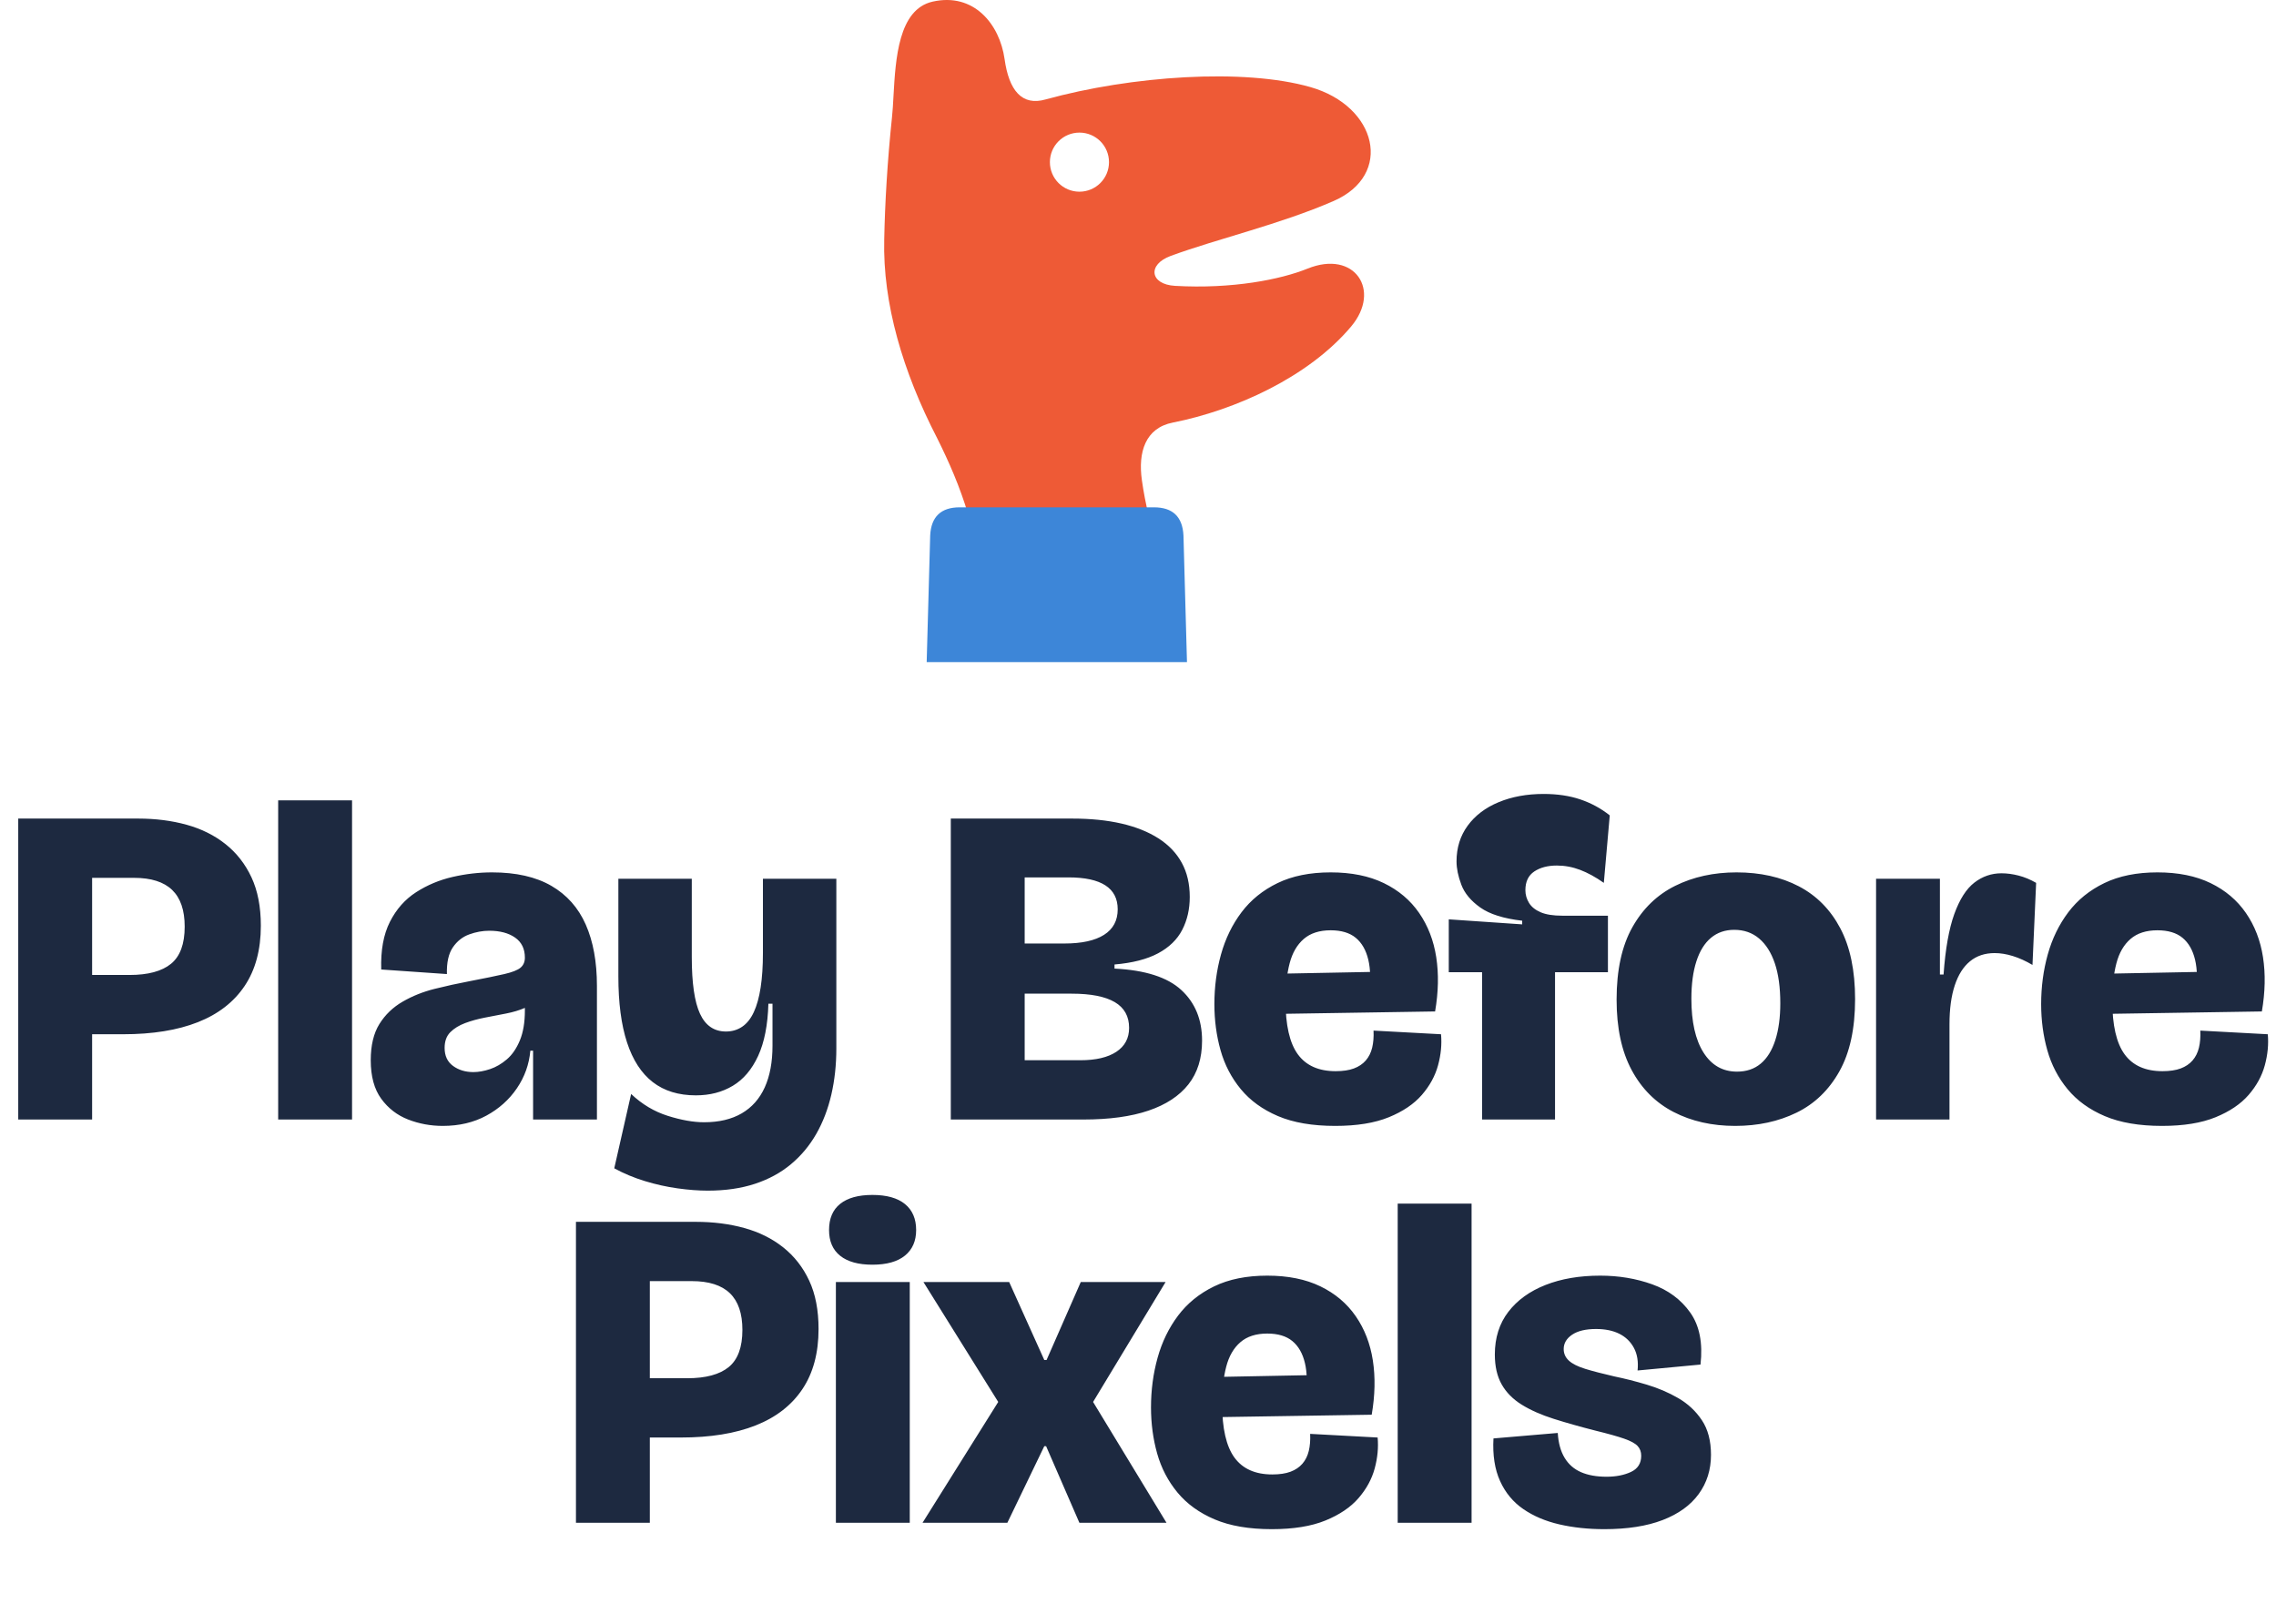
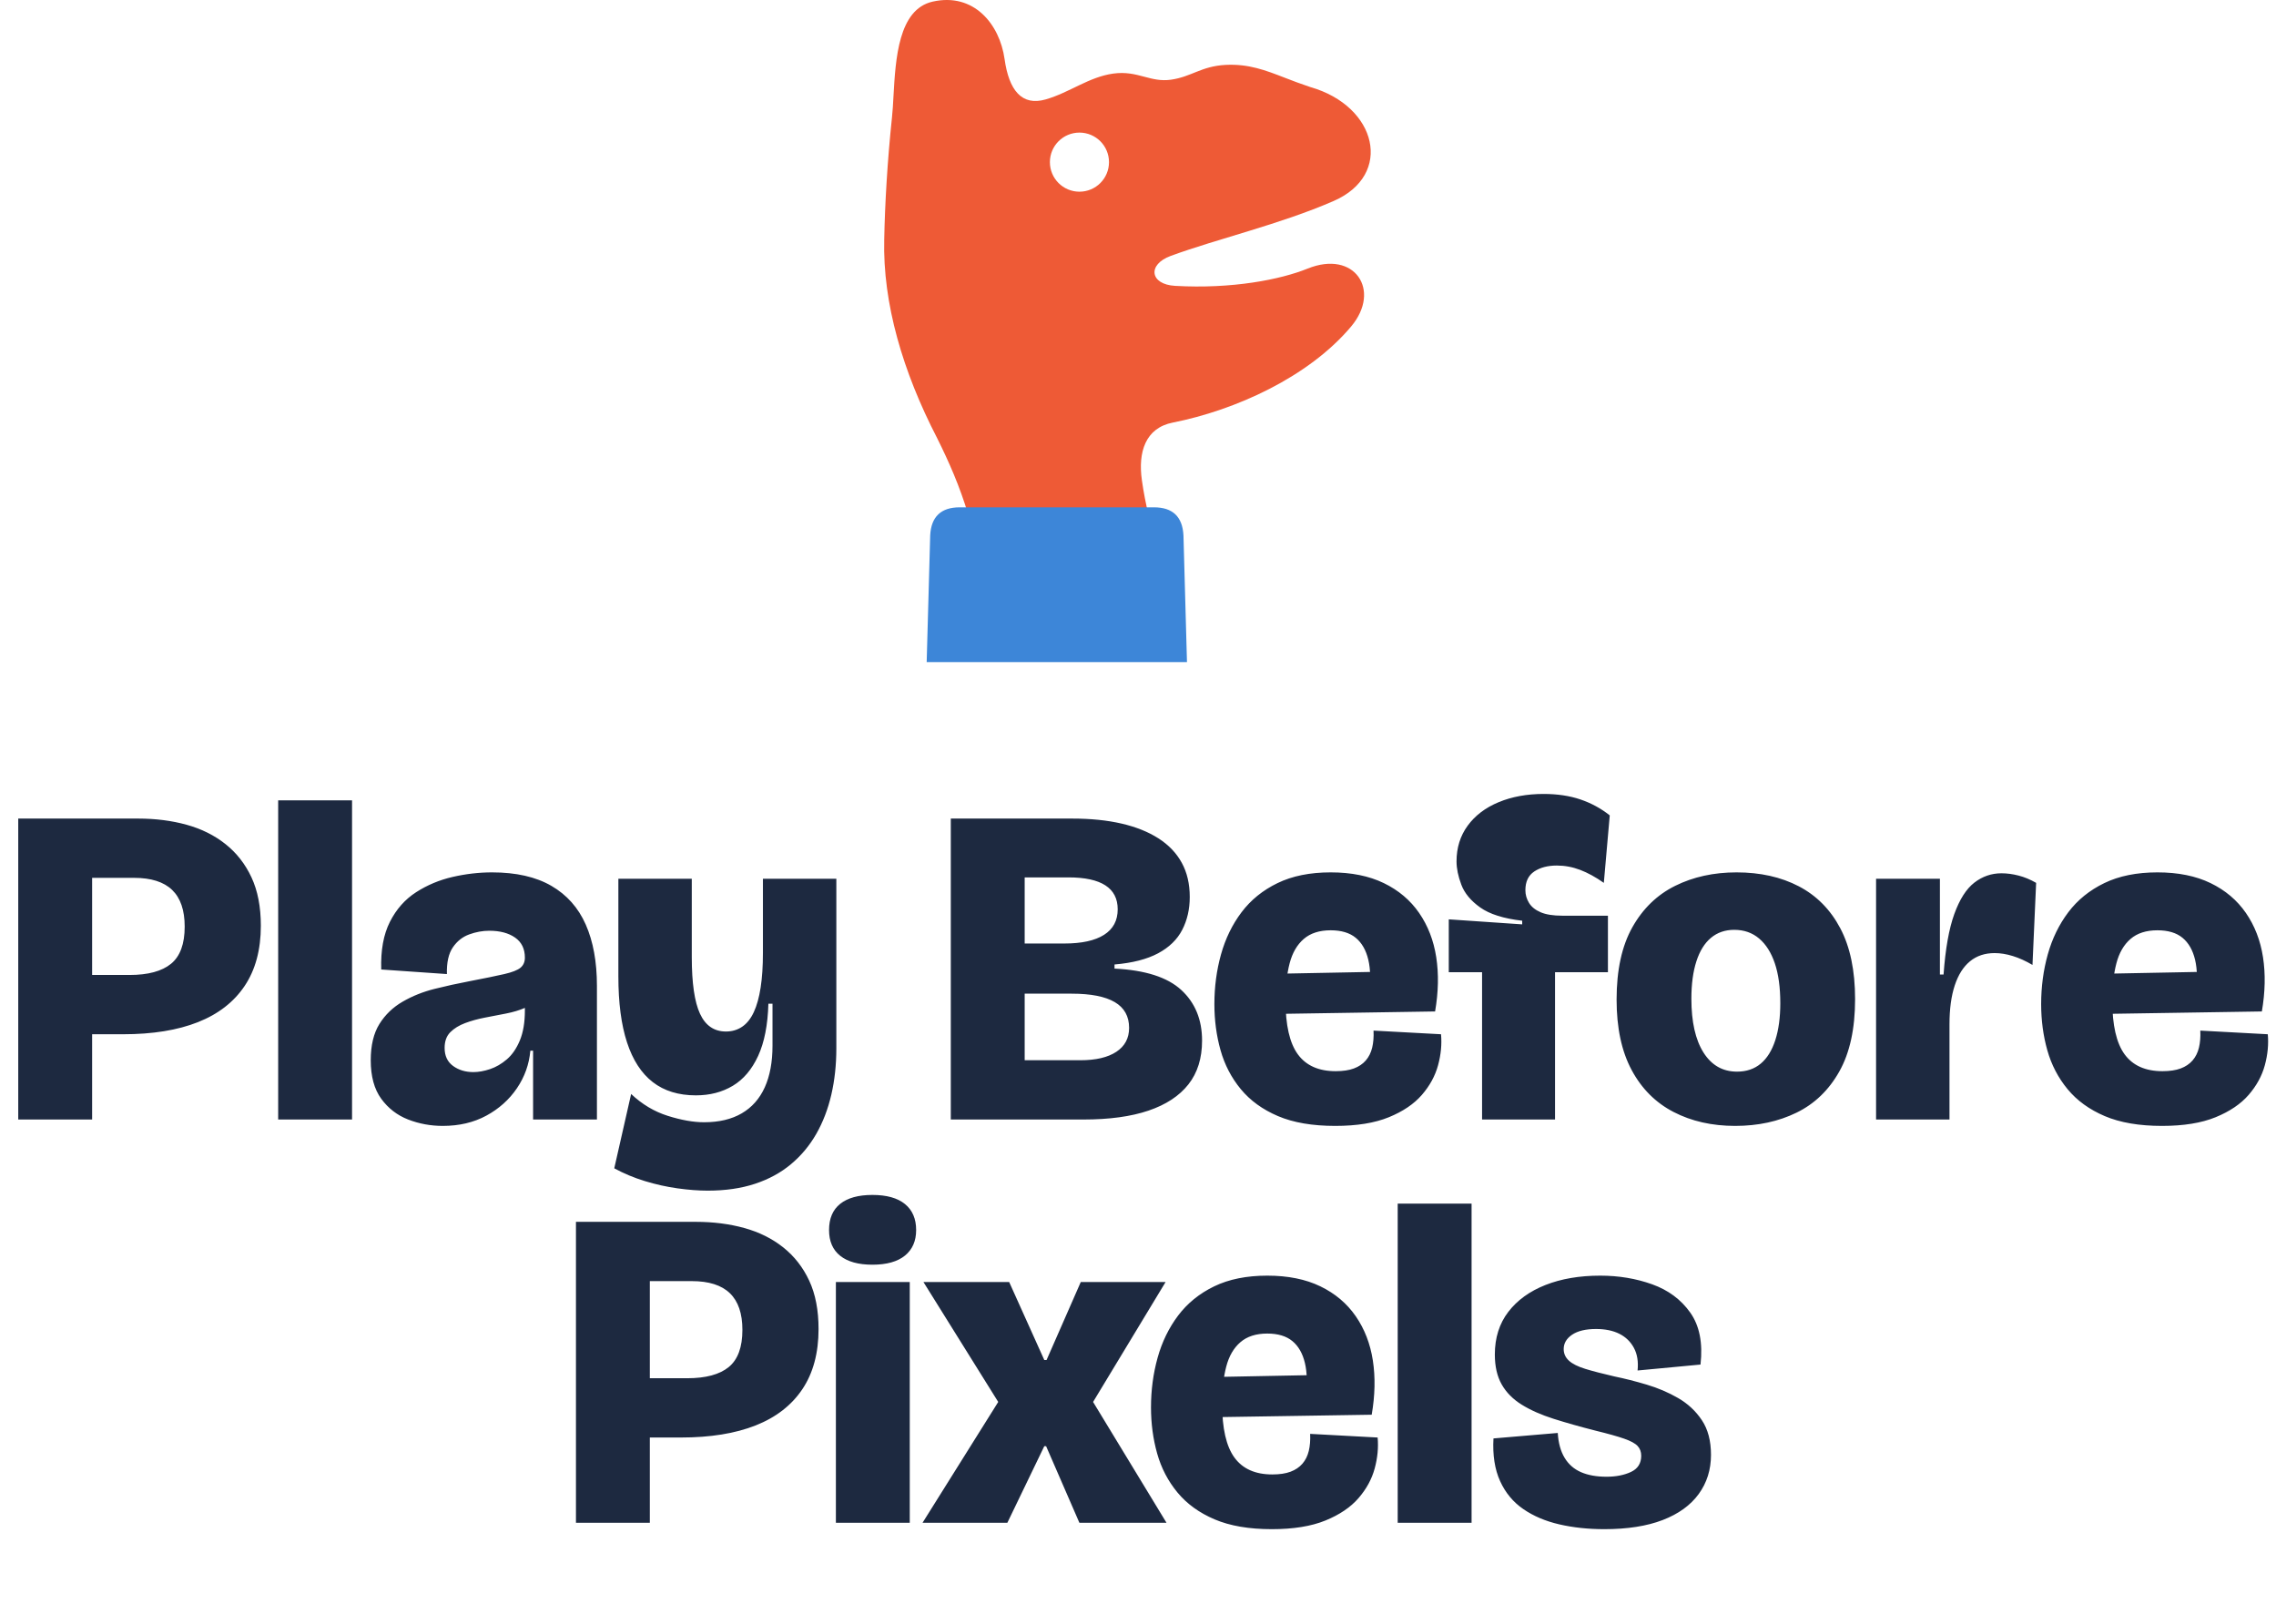
<svg xmlns="http://www.w3.org/2000/svg" viewBox="0 0 499.1 355.96" width="499.1" height="355.96" role="img" aria-label="Play Before Pixels">
-   <path fill="#EE5A36" d="M212.3 112.8C210.47 106.69 208.12 101.34 205.48 96.04C197.98 81.51 193.55 66.56 193.9 52.48C194.05 44.67 194.6 35.25 195.6 25.76C195.75 24.39 195.84 22.8 195.93 21.09C196.39 12.91 197 2.06 204.5 0.36C213.56 -1.69 219.21 5.31 220.29 12.94C221.25 19.82 224.08 23.32 229.32 21.8C248.07 16.63 272.75 14.92 287.36 19.1C301.97 23.27 305.65 38.34 292.43 44.09C280.69 49.2 267.11 52.32 256.73 56.12C251.55 58.02 252.16 62.37 257.66 62.69C270.22 63.41 280.83 61.3 286.73 58.91C297.05 54.74 302.97 63.64 296.3 71.59C286.96 82.72 270.84 89.97 257.2 92.67C251.13 93.86 249.54 99.19 250.4 105.3C250.79 108.09 251.3 110.53 251.79 112.8L212.3 112.8ZM243.19 35.56C243.19 31.98 240.29 29.08 236.71 29.08C233.13 29.08 230.23 31.98 230.23 35.56C230.23 39.14 233.13 42.04 236.71 42.04C240.29 42.04 243.19 39.14 243.19 35.56Z" />
+   <path fill="#EE5A36" d="M212.3 112.8C210.47 106.69 208.12 101.34 205.48 96.04C197.98 81.51 193.55 66.56 193.9 52.48C194.05 44.67 194.6 35.25 195.6 25.76C195.75 24.39 195.84 22.8 195.93 21.09C196.39 12.91 197 2.06 204.5 0.36C213.56 -1.69 219.21 5.31 220.29 12.94C221.25 19.82 224.08 23.32 229.32 21.8C234.56 20.29 238.76 16.89 244.1 16.14C246.88 15.75 248.95 16.3 250.94 16.83C252.78 17.32 254.55 17.79 256.76 17.48C261.34 16.83 263.35 14.53 268.76 14.23C273.8 13.98 277.44 15.38 281.85 17.09C283.53 17.74 285.33 18.43 287.36 19.1C301.97 23.27 305.65 38.34 292.43 44.09C280.69 49.2 267.11 52.32 256.73 56.12C251.55 58.02 252.16 62.37 257.66 62.69C270.22 63.41 280.83 61.3 286.73 58.91C297.05 54.74 302.97 63.64 296.3 71.59C286.96 82.72 270.84 89.97 257.2 92.67C251.13 93.86 249.54 99.19 250.4 105.3C250.79 108.09 251.3 110.53 251.79 112.8L212.3 112.8ZM243.19 35.56C243.19 31.98 240.29 29.08 236.71 29.08C233.13 29.08 230.23 31.98 230.23 35.56C230.23 39.14 233.13 42.04 236.71 42.04C240.29 42.04 243.19 39.14 243.19 35.56Z" />
  <path fill="#3D86D8" d="M203.21 145.2L203.98 117.43Q204.29 111.26 210.46 111.26L253.04 111.26Q259.21 111.26 259.52 117.43L260.29 145.2L203.21 145.2Z" />
  <path fill="#1D2940" d="M16.1 226.82V213.82H28.4Q34.5 213.82 37.5 211.37Q40.5 208.92 40.5 203.22Q40.5 197.82 37.75 195.17Q35 192.52 29.4 192.52H16.1V179.52H30.3Q36 179.52 40.9 180.87Q45.8 182.22 49.45 185.12Q53.1 188.02 55.15 192.42Q57.2 196.82 57.2 203.02Q57.2 210.92 53.65 216.22Q50.1 221.52 43.4 224.17Q36.7 226.82 27 226.82ZM4 245.52V179.52H20.2V245.52ZM61 245.52V175.52H77.2V245.52ZM97.1 246.92Q93.1 246.92 89.5 245.52Q85.9 244.12 83.6 240.97Q81.3 237.82 81.3 232.52Q81.3 227.62 83.2 224.57Q85.1 221.52 88.3 219.67Q91.5 217.82 95.3 216.87Q99.1 215.92 102.8 215.22Q108 214.22 110.6 213.62Q113.2 213.02 114.15 212.22Q115.1 211.42 115.1 210.02Q115.1 207.12 112.95 205.62Q110.8 204.12 107.3 204.12Q105.1 204.12 102.9 204.92Q100.7 205.72 99.3 207.77Q97.9 209.82 98 213.62L83.6 212.62Q83.4 206.32 85.5 202.17Q87.6 198.02 91.25 195.67Q94.9 193.32 99.25 192.32Q103.6 191.32 107.9 191.32Q115.8 191.32 120.9 194.27Q126 197.22 128.45 202.77Q130.9 208.32 130.9 216.22V225.62Q130.9 228.92 130.9 232.27Q130.9 235.62 130.9 238.92Q130.9 242.22 130.9 245.52H116.9Q116.9 241.92 116.9 238.22Q116.9 234.52 116.9 230.42H116.3Q115.9 234.92 113.35 238.67Q110.8 242.42 106.65 244.67Q102.5 246.92 97.1 246.92ZM103.8 235.12Q105.5 235.12 107.45 234.47Q109.4 233.82 111.15 232.32Q112.9 230.82 114 228.17Q115.1 225.52 115.1 221.62V219.22L117.8 218.92Q117 220.22 115.15 221.02Q113.3 221.82 111 222.27Q108.7 222.72 106.35 223.17Q104 223.62 102 224.37Q100 225.12 98.75 226.37Q97.5 227.62 97.5 229.82Q97.5 232.42 99.35 233.77Q101.2 235.12 103.8 235.12ZM155.2 261.12Q152.2 261.12 148.6 260.62Q145 260.12 141.4 259.02Q137.8 257.92 134.7 256.22L138.4 239.92Q142 243.32 146.45 244.72Q150.9 246.12 154.4 246.12Q159.3 246.12 162.65 244.17Q166 242.22 167.7 238.47Q169.4 234.72 169.4 229.32V220.12H168.5Q168.3 227.12 166.25 231.57Q164.2 236.02 160.7 238.12Q157.2 240.22 152.6 240.22Q146.9 240.22 143.15 237.32Q139.4 234.42 137.5 228.62Q135.6 222.82 135.6 214.12V192.72H151.7V209.92Q151.7 218.42 153.5 222.32Q155.3 226.22 159.2 226.22Q161.2 226.22 162.75 225.17Q164.3 224.12 165.3 221.97Q166.3 219.82 166.8 216.57Q167.3 213.32 167.3 209.02V192.72H183.4V229.92Q183.4 235.32 182.3 240.07Q181.2 244.82 179 248.67Q176.8 252.52 173.45 255.32Q170.1 258.12 165.55 259.62Q161 261.12 155.2 261.12ZM208.5 245.52V179.52H235.1Q241.2 179.52 245.95 180.62Q250.7 181.72 254.05 183.87Q257.4 186.02 259.15 189.22Q260.9 192.42 260.9 196.72Q260.9 200.72 259.25 203.92Q257.6 207.12 253.95 209.07Q250.3 211.02 244.4 211.52V212.42Q254.5 212.92 259.05 217.12Q263.6 221.32 263.6 228.22Q263.6 234.02 260.6 237.82Q257.6 241.62 251.85 243.57Q246.1 245.52 237.6 245.52ZM224.7 232.52H236.9Q242 232.52 244.8 230.67Q247.6 228.82 247.6 225.42Q247.6 221.62 244.45 219.77Q241.3 217.92 235 217.92H224.7ZM224.7 206.92H233.4Q239.1 206.92 242.1 205.02Q245.1 203.12 245.1 199.42Q245.1 195.92 242.4 194.17Q239.7 192.42 234.3 192.42H224.7ZM292.8 246.92Q285.3 246.92 280.25 244.77Q275.2 242.62 272.1 238.87Q269 235.12 267.65 230.32Q266.3 225.52 266.3 220.22Q266.3 214.52 267.75 209.32Q269.2 204.12 272.25 200.07Q275.3 196.02 280.15 193.67Q285 191.32 291.8 191.32Q298.6 191.32 303.45 193.67Q308.3 196.02 311.2 200.22Q314.1 204.42 314.95 209.92Q315.8 215.42 314.7 221.82L276.4 222.42V213.62L302.3 213.12L300.2 218.22Q300.8 213.62 300.05 210.47Q299.3 207.32 297.3 205.67Q295.3 204.02 291.8 204.02Q288.1 204.02 285.9 205.92Q283.7 207.82 282.8 211.27Q281.9 214.72 281.9 219.42Q281.9 227.52 284.6 231.22Q287.3 234.92 292.9 234.92Q295.3 234.92 296.9 234.32Q298.5 233.72 299.5 232.57Q300.5 231.42 300.9 229.77Q301.3 228.12 301.2 226.02L316 226.82Q316.3 230.12 315.35 233.62Q314.4 237.12 311.8 240.12Q309.2 243.12 304.55 245.02Q299.9 246.92 292.8 246.92ZM325 245.52V213.22H317.7V201.62L333.8 202.72V201.92Q327.7 201.22 324.6 199.02Q321.5 196.82 320.45 194.02Q319.4 191.22 319.4 188.92Q319.4 184.42 321.85 181.07Q324.3 177.72 328.65 175.92Q333 174.12 338.5 174.12Q343 174.12 346.55 175.32Q350.1 176.52 353 178.82L351.7 193.62Q349 191.72 346.5 190.77Q344 189.82 341.4 189.82Q338.4 189.82 336.45 191.12Q334.5 192.42 334.5 195.22Q334.5 196.72 335.3 198.02Q336.1 199.32 337.85 200.07Q339.6 200.82 342.6 200.82H352.6V213.22H341V245.52ZM380.5 246.92Q372.9 246.92 367 243.87Q361.1 240.82 357.8 234.67Q354.5 228.52 354.5 219.22Q354.5 209.52 357.95 203.37Q361.4 197.22 367.35 194.27Q373.3 191.32 380.8 191.32Q388.6 191.32 394.45 194.37Q400.3 197.42 403.55 203.57Q406.8 209.72 406.8 219.12Q406.8 228.82 403.35 234.97Q399.9 241.12 393.95 244.02Q388 246.92 380.5 246.92ZM380.9 235.02Q384 235.02 386.1 233.27Q388.2 231.52 389.3 228.12Q390.4 224.72 390.4 220.02Q390.4 214.82 389.2 211.27Q388 207.72 385.75 205.82Q383.5 203.92 380.3 203.92Q377.3 203.92 375.2 205.67Q373.1 207.42 372 210.82Q370.9 214.22 370.9 219.02Q370.9 226.62 373.55 230.82Q376.2 235.02 380.9 235.02ZM411.4 245.52V216.82V192.72H425.4V213.72H426.2Q426.8 205.32 428.55 200.47Q430.3 195.62 432.95 193.57Q435.6 191.52 438.9 191.52Q440.7 191.52 442.65 192.02Q444.6 192.52 446.5 193.62L445.7 211.62Q443.5 210.32 441.4 209.67Q439.3 209.02 437.4 209.02Q434.2 209.02 432 210.82Q429.8 212.62 428.65 216.12Q427.5 219.62 427.5 224.62V245.52ZM474.1 246.92Q466.6 246.92 461.55 244.77Q456.5 242.62 453.4 238.87Q450.3 235.12 448.95 230.32Q447.6 225.52 447.6 220.22Q447.6 214.52 449.05 209.32Q450.5 204.12 453.55 200.07Q456.6 196.02 461.45 193.67Q466.3 191.32 473.1 191.32Q479.9 191.32 484.75 193.67Q489.6 196.02 492.5 200.22Q495.4 204.42 496.25 209.92Q497.1 215.42 496 221.82L457.7 222.42V213.62L483.6 213.12L481.5 218.22Q482.1 213.62 481.35 210.47Q480.6 207.32 478.6 205.67Q476.6 204.02 473.1 204.02Q469.4 204.02 467.2 205.92Q465 207.82 464.1 211.27Q463.2 214.72 463.2 219.42Q463.2 227.52 465.9 231.22Q468.6 234.92 474.2 234.92Q476.6 234.92 478.2 234.32Q479.8 233.72 480.8 232.57Q481.8 231.42 482.2 229.77Q482.6 228.12 482.5 226.02L497.3 226.82Q497.6 230.12 496.65 233.62Q495.7 237.12 493.1 240.12Q490.5 243.12 485.85 245.02Q481.2 246.92 474.1 246.92ZM138.4 315.26V302.26H150.7Q156.8 302.26 159.8 299.81Q162.8 297.36 162.8 291.66Q162.8 286.26 160.05 283.61Q157.3 280.96 151.7 280.96H138.4V267.96H152.6Q158.3 267.96 163.2 269.31Q168.1 270.66 171.75 273.56Q175.4 276.46 177.45 280.86Q179.5 285.26 179.5 291.46Q179.5 299.36 175.95 304.66Q172.4 309.96 165.7 312.61Q159 315.26 149.3 315.26ZM126.3 333.96V267.96H142.5V333.96ZM183.3 333.96V281.16H199.5V333.96ZM191.3 277.36Q186.7 277.36 184.25 275.41Q181.8 273.46 181.8 269.76Q181.8 265.96 184.25 264.01Q186.7 262.06 191.3 262.06Q196 262.06 198.45 264.06Q200.9 266.06 200.9 269.76Q200.9 273.36 198.45 275.36Q196 277.36 191.3 277.36ZM202.3 333.96 218.9 307.46 202.5 281.16H221.3L229 298.26H229.5L237 281.16H255.6L239.7 307.46L255.8 333.96H236.7L229.4 317.16H229L220.9 333.96ZM278.9 335.36Q271.4 335.36 266.35 333.21Q261.3 331.06 258.2 327.31Q255.1 323.56 253.75 318.76Q252.4 313.96 252.4 308.66Q252.4 302.96 253.85 297.76Q255.3 292.56 258.35 288.51Q261.4 284.46 266.25 282.11Q271.1 279.76 277.9 279.76Q284.7 279.76 289.55 282.11Q294.4 284.46 297.3 288.66Q300.2 292.86 301.05 298.36Q301.9 303.86 300.8 310.26L262.5 310.86V302.06L288.4 301.56L286.3 306.66Q286.9 302.06 286.15 298.91Q285.4 295.76 283.4 294.11Q281.4 292.46 277.9 292.46Q274.2 292.46 272 294.36Q269.8 296.26 268.9 299.71Q268 303.16 268 307.86Q268 315.96 270.7 319.66Q273.4 323.36 279 323.36Q281.4 323.36 283 322.76Q284.6 322.16 285.6 321.01Q286.6 319.86 287 318.21Q287.4 316.56 287.3 314.46L302.1 315.26Q302.4 318.56 301.45 322.06Q300.5 325.56 297.9 328.56Q295.3 331.56 290.65 333.46Q286 335.36 278.9 335.36ZM306.5 333.96V263.96H322.7V333.96ZM351.8 335.36Q346.5 335.36 341.95 334.31Q337.4 333.26 334.05 330.96Q330.7 328.66 328.95 324.81Q327.2 320.96 327.5 315.46L341.6 314.26Q341.8 317.56 343.1 319.71Q344.4 321.86 346.7 322.86Q349 323.86 352.3 323.86Q355.4 323.86 357.65 322.81Q359.9 321.76 359.9 319.26Q359.9 317.96 359.1 317.11Q358.3 316.26 356.15 315.51Q354 314.76 349.9 313.76Q344.8 312.46 340.7 311.16Q336.6 309.86 333.7 308.06Q330.8 306.26 329.3 303.61Q327.8 300.96 327.8 297.06Q327.8 291.56 330.75 287.71Q333.7 283.86 338.9 281.81Q344.1 279.76 350.9 279.76Q357 279.76 362.3 281.66Q367.6 283.56 370.65 287.86Q373.7 292.16 372.9 299.26L359.1 300.56Q359.4 297.66 358.3 295.61Q357.2 293.56 355.1 292.51Q353 291.46 350 291.46Q346.6 291.46 344.75 292.71Q342.9 293.96 342.9 295.86Q342.9 297.36 344.05 298.41Q345.2 299.46 347.65 300.21Q350.1 300.96 354 301.86Q357.4 302.56 361.1 303.66Q364.8 304.76 368 306.61Q371.2 308.46 373.2 311.46Q375.2 314.46 375.2 319.06Q375.2 323.96 372.5 327.66Q369.8 331.36 364.6 333.36Q359.4 335.36 351.8 335.36Z" />
</svg>
